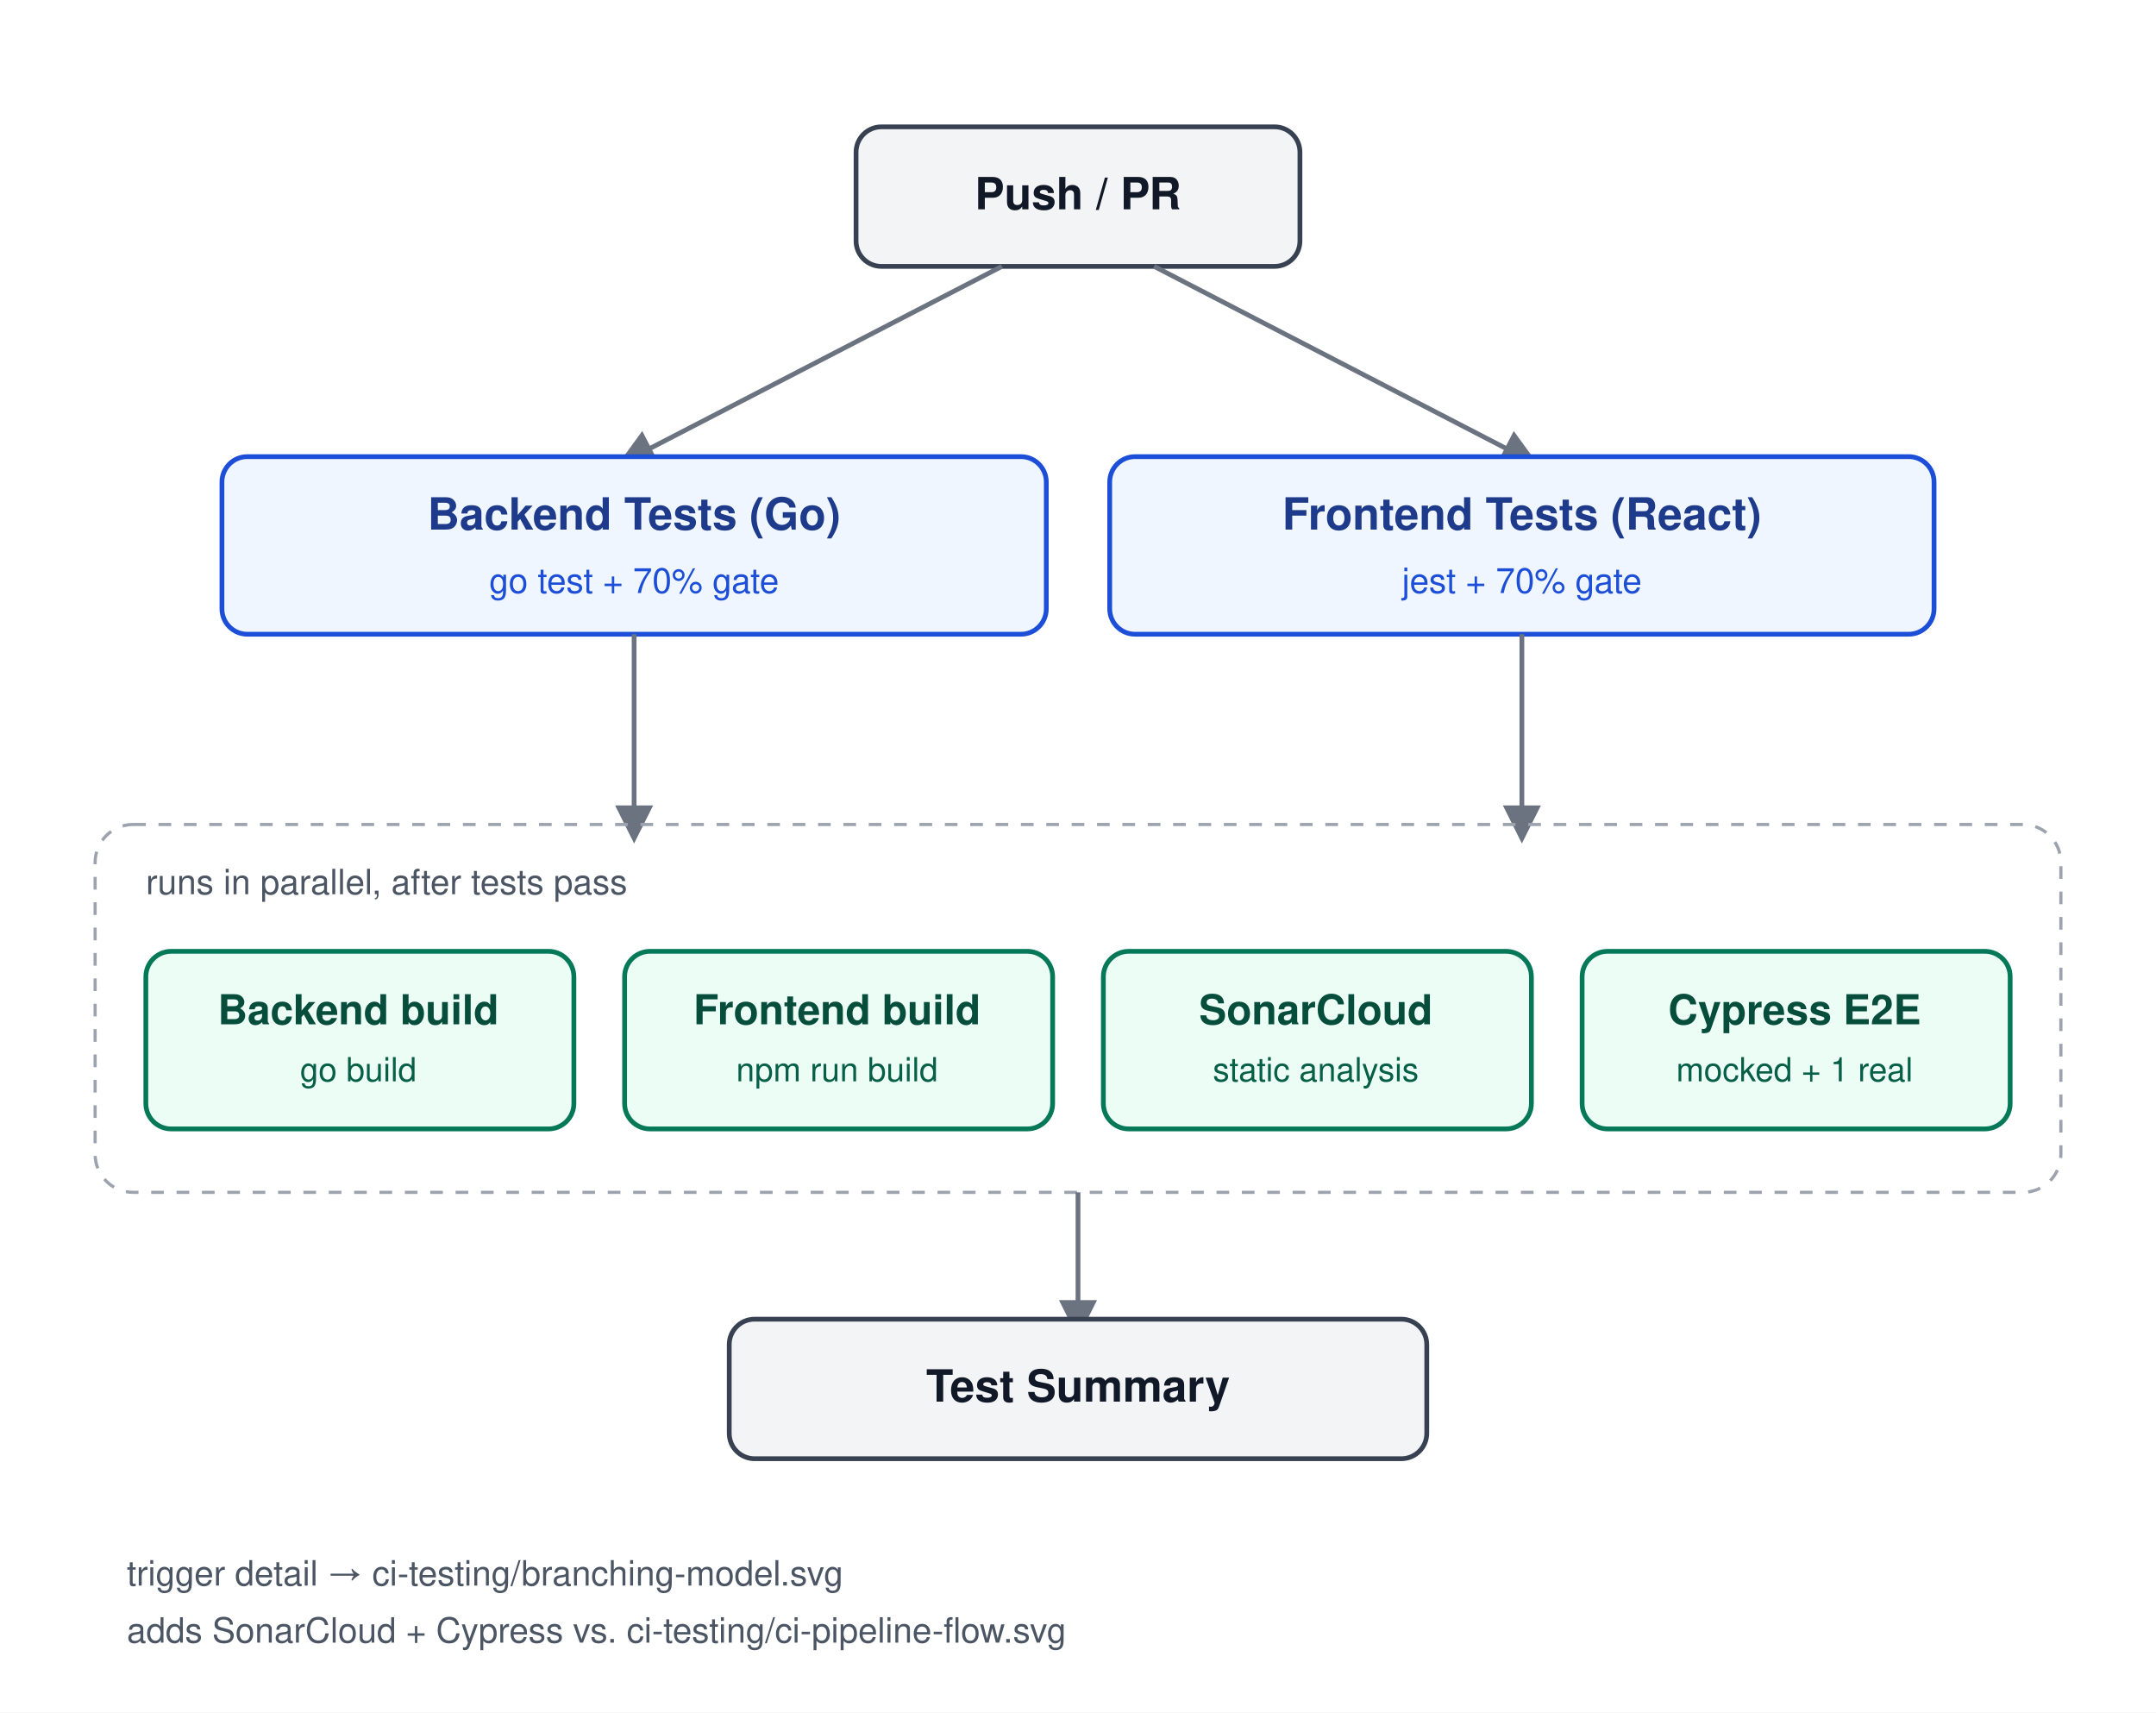
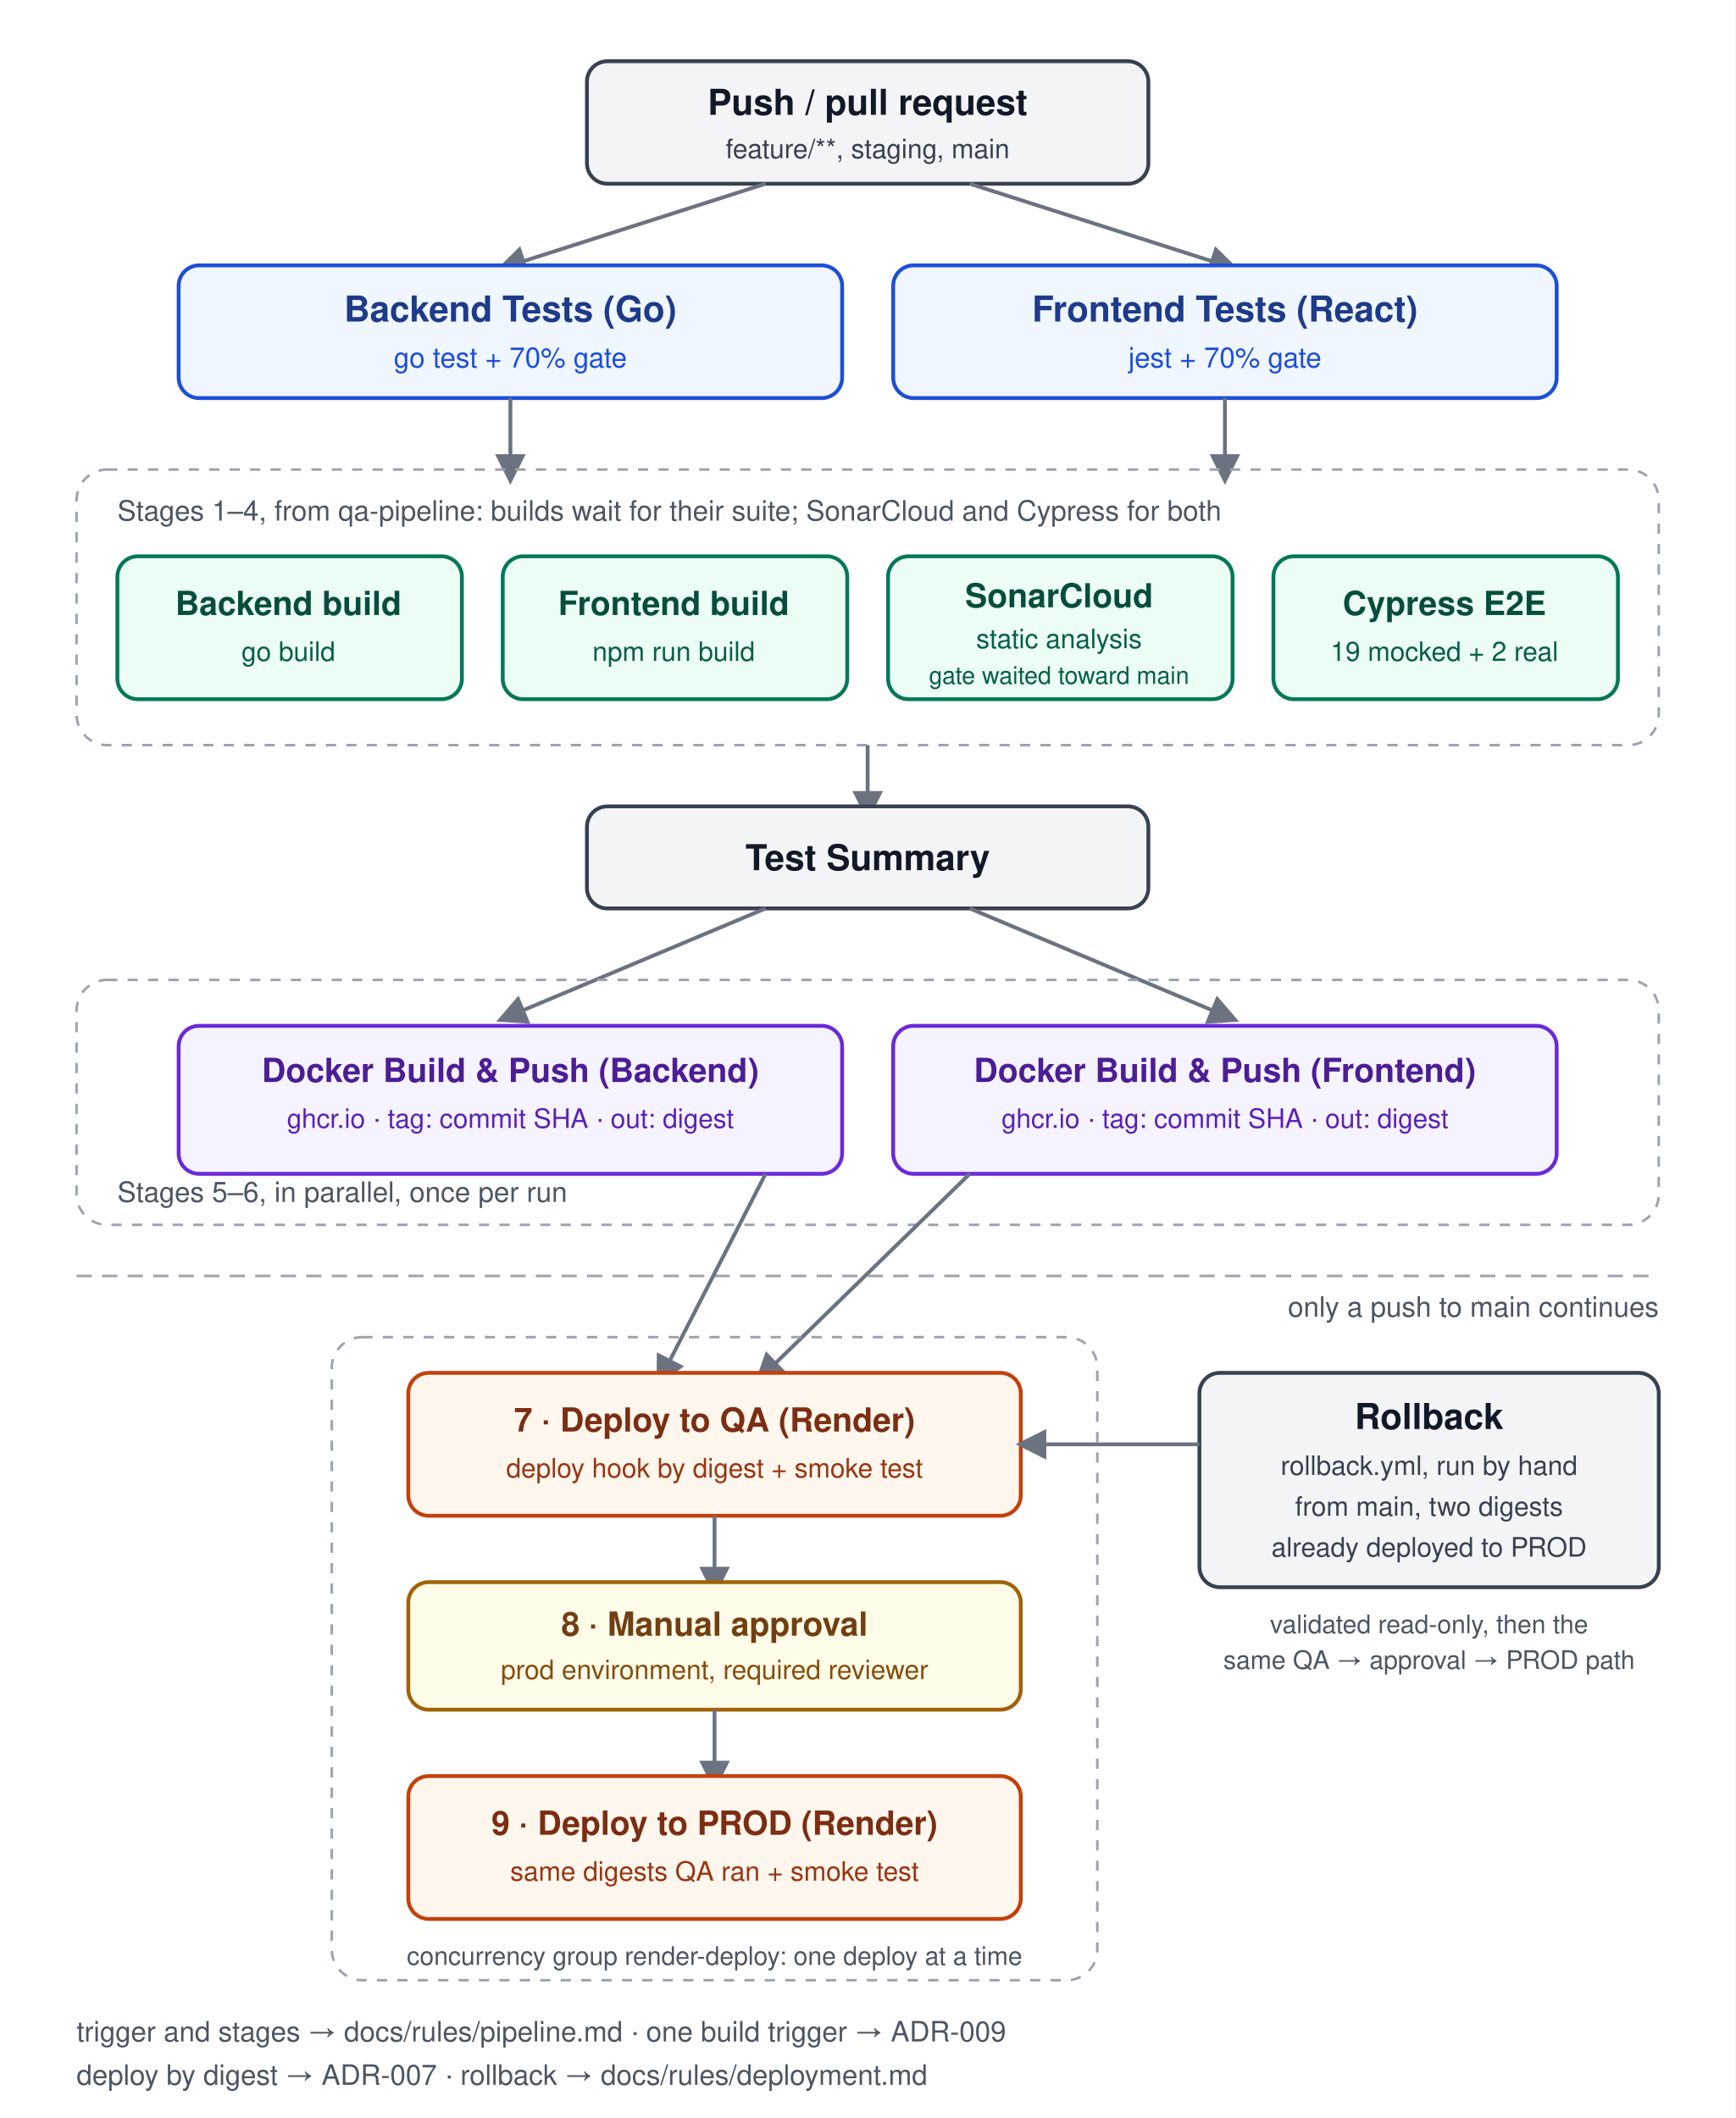
- <svg xmlns="http://www.w3.org/2000/svg" viewBox="0 0 680 540" font-family="Helvetica, Arial, sans-serif">
-   <rect width="680" height="540" fill="#ffffff" />
-   <rect x="270" y="40" width="140" height="44" rx="8" fill="#f3f4f6" stroke="#374151" stroke-width="1.5" />
-   <text x="340" y="66" text-anchor="middle" font-size="14" font-weight="600" fill="#111827">Push / PR</text>
-   <line x1="316" y1="84" x2="200" y2="144" stroke="#6b7280" stroke-width="1.5" marker-end="url(#arrow)" />
-   <line x1="364" y1="84" x2="480" y2="144" stroke="#6b7280" stroke-width="1.5" marker-end="url(#arrow)" />
-   <rect x="70" y="144" width="260" height="56" rx="8" fill="#eff6ff" stroke="#1d4ed8" stroke-width="1.5" />
-   <text x="200" y="167" text-anchor="middle" font-size="14" font-weight="600" fill="#1e3a8a">Backend Tests (Go)</text>
-   <text x="200" y="187" text-anchor="middle" font-size="11" fill="#1d4ed8">go test + 70% gate</text>
-   <rect x="350" y="144" width="260" height="56" rx="8" fill="#eff6ff" stroke="#1d4ed8" stroke-width="1.5" />
-   <text x="480" y="167" text-anchor="middle" font-size="14" font-weight="600" fill="#1e3a8a">Frontend Tests (React)</text>
-   <text x="480" y="187" text-anchor="middle" font-size="11" fill="#1d4ed8">jest + 70% gate</text>
-   <line x1="200" y1="200" x2="200" y2="260" stroke="#6b7280" stroke-width="1.5" marker-end="url(#arrow)" />
-   <line x1="480" y1="200" x2="480" y2="260" stroke="#6b7280" stroke-width="1.5" marker-end="url(#arrow)" />
-   <rect x="30" y="260" width="620" height="116" rx="12" fill="none" stroke="#9ca3af" stroke-width="1" stroke-dasharray="4 4" />
-   <text x="46" y="282" font-size="11" fill="#4b5563">runs in parallel, after tests pass</text>
-   <rect x="46" y="300" width="135" height="56" rx="8" fill="#ecfdf5" stroke="#047857" stroke-width="1.5" />
-   <text x="113" y="323" text-anchor="middle" font-size="13" font-weight="600" fill="#064e3b">Backend build</text>
-   <text x="113" y="341" text-anchor="middle" font-size="10.5" fill="#065f46">go build</text>
-   <rect x="197" y="300" width="135" height="56" rx="8" fill="#ecfdf5" stroke="#047857" stroke-width="1.5" />
-   <text x="264" y="323" text-anchor="middle" font-size="13" font-weight="600" fill="#064e3b">Frontend build</text>
-   <text x="264" y="341" text-anchor="middle" font-size="10.5" fill="#065f46">npm run build</text>
-   <rect x="348" y="300" width="135" height="56" rx="8" fill="#ecfdf5" stroke="#047857" stroke-width="1.5" />
-   <text x="415" y="323" text-anchor="middle" font-size="13" font-weight="600" fill="#064e3b">SonarCloud</text>
-   <text x="415" y="341" text-anchor="middle" font-size="10.5" fill="#065f46">static analysis</text>
-   <rect x="499" y="300" width="135" height="56" rx="8" fill="#ecfdf5" stroke="#047857" stroke-width="1.5" />
-   <text x="566" y="323" text-anchor="middle" font-size="13" font-weight="600" fill="#064e3b">Cypress E2E</text>
-   <text x="566" y="341" text-anchor="middle" font-size="10.5" fill="#065f46">mocked + 1 real</text>
-   <line x1="340" y1="376" x2="340" y2="416" stroke="#6b7280" stroke-width="1.5" marker-end="url(#arrow)" />
-   <rect x="230" y="416" width="220" height="44" rx="8" fill="#f3f4f6" stroke="#374151" stroke-width="1.5" />
-   <text x="340" y="442" text-anchor="middle" font-size="14" font-weight="600" fill="#111827">Test Summary</text>
-   <text x="40" y="500" font-size="11" fill="#4b5563">trigger detail → ci-testing/branching-model.svg</text>
-   <text x="40" y="518" font-size="11" fill="#4b5563">adds SonarCloud + Cypress vs. ci-testing/ci-pipeline-flow.svg</text>
+ <svg xmlns="http://www.w3.org/2000/svg" viewBox="0 0 680 830" font-family="Helvetica, Arial, sans-serif">
+   <rect width="680" height="830" fill="#ffffff" />
+   <rect x="230" y="24" width="220" height="48" rx="8" fill="#f3f4f6" stroke="#374151" stroke-width="1.5" />
+   <text x="340" y="45" text-anchor="middle" font-size="14" font-weight="600" fill="#111827">Push / pull request</text>
+   <text x="340" y="62" text-anchor="middle" font-size="10.5" fill="#374151">feature/**, staging, main</text>
+   <line x1="300" y1="72" x2="200" y2="104" stroke="#6b7280" stroke-width="1.5" marker-end="url(#arrow)" />
+   <line x1="380" y1="72" x2="480" y2="104" stroke="#6b7280" stroke-width="1.5" marker-end="url(#arrow)" />
+   <rect x="70" y="104" width="260" height="52" rx="8" fill="#eff6ff" stroke="#1d4ed8" stroke-width="1.5" />
+   <text x="200" y="126" text-anchor="middle" font-size="14" font-weight="600" fill="#1e3a8a">Backend Tests (Go)</text>
+   <text x="200" y="144" text-anchor="middle" font-size="11" fill="#1d4ed8">go test + 70% gate</text>
+   <rect x="350" y="104" width="260" height="52" rx="8" fill="#eff6ff" stroke="#1d4ed8" stroke-width="1.5" />
+   <text x="480" y="126" text-anchor="middle" font-size="14" font-weight="600" fill="#1e3a8a">Frontend Tests (React)</text>
+   <text x="480" y="144" text-anchor="middle" font-size="11" fill="#1d4ed8">jest + 70% gate</text>
+   <line x1="200" y1="156" x2="200" y2="184" stroke="#6b7280" stroke-width="1.5" marker-end="url(#arrow)" />
+   <line x1="480" y1="156" x2="480" y2="184" stroke="#6b7280" stroke-width="1.5" marker-end="url(#arrow)" />
+   <rect x="30" y="184" width="620" height="108" rx="12" fill="none" stroke="#9ca3af" stroke-width="1" stroke-dasharray="4 4" />
+   <text x="46" y="204" font-size="11" fill="#4b5563">Stages 1–4, from qa-pipeline: builds wait for their suite; SonarCloud and Cypress for both</text>
+   <rect x="46" y="218" width="135" height="56" rx="8" fill="#ecfdf5" stroke="#047857" stroke-width="1.5" />
+   <text x="113" y="241" text-anchor="middle" font-size="13" font-weight="600" fill="#064e3b">Backend build</text>
+   <text x="113" y="259" text-anchor="middle" font-size="10.5" fill="#065f46">go build</text>
+   <rect x="197" y="218" width="135" height="56" rx="8" fill="#ecfdf5" stroke="#047857" stroke-width="1.5" />
+   <text x="264" y="241" text-anchor="middle" font-size="13" font-weight="600" fill="#064e3b">Frontend build</text>
+   <text x="264" y="259" text-anchor="middle" font-size="10.5" fill="#065f46">npm run build</text>
+   <rect x="348" y="218" width="135" height="56" rx="8" fill="#ecfdf5" stroke="#047857" stroke-width="1.5" />
+   <text x="415" y="238" text-anchor="middle" font-size="13" font-weight="600" fill="#064e3b">SonarCloud</text>
+   <text x="415" y="254" text-anchor="middle" font-size="10.5" fill="#065f46">static analysis</text>
+   <text x="415" y="268" text-anchor="middle" font-size="9.5" fill="#065f46">gate waited toward main</text>
+   <rect x="499" y="218" width="135" height="56" rx="8" fill="#ecfdf5" stroke="#047857" stroke-width="1.5" />
+   <text x="566" y="241" text-anchor="middle" font-size="13" font-weight="600" fill="#064e3b">Cypress E2E</text>
+   <text x="566" y="259" text-anchor="middle" font-size="10.5" fill="#065f46">19 mocked + 2 real</text>
+   <line x1="340" y1="292" x2="340" y2="316" stroke="#6b7280" stroke-width="1.5" marker-end="url(#arrow)" />
+   <rect x="230" y="316" width="220" height="40" rx="8" fill="#f3f4f6" stroke="#374151" stroke-width="1.5" />
+   <text x="340" y="341" text-anchor="middle" font-size="14" font-weight="600" fill="#111827">Test Summary</text>
+   <line x1="300" y1="356" x2="200" y2="398" stroke="#6b7280" stroke-width="1.5" marker-end="url(#arrow)" />
+   <line x1="380" y1="356" x2="480" y2="398" stroke="#6b7280" stroke-width="1.5" marker-end="url(#arrow)" />
+   <rect x="30" y="384" width="620" height="96" rx="12" fill="none" stroke="#9ca3af" stroke-width="1" stroke-dasharray="4 4" />
+   <text x="46" y="471" font-size="11" fill="#4b5563">Stages 5–6, in parallel, once per run</text>
+   <rect x="70" y="402" width="260" height="58" rx="8" fill="#f5f3ff" stroke="#6d28d9" stroke-width="1.5" />
+   <text x="200" y="424" text-anchor="middle" font-size="13" font-weight="600" fill="#4c1d95">Docker Build &amp; Push (Backend)</text>
+   <text x="200" y="442" text-anchor="middle" font-size="10.5" fill="#5b21b6">ghcr.io · tag: commit SHA · out: digest</text>
+   <rect x="350" y="402" width="260" height="58" rx="8" fill="#f5f3ff" stroke="#6d28d9" stroke-width="1.5" />
+   <text x="480" y="424" text-anchor="middle" font-size="13" font-weight="600" fill="#4c1d95">Docker Build &amp; Push (Frontend)</text>
+   <text x="480" y="442" text-anchor="middle" font-size="10.5" fill="#5b21b6">ghcr.io · tag: commit SHA · out: digest</text>
+   <line x1="30" y1="500" x2="650" y2="500" stroke="#9ca3af" stroke-width="1" stroke-dasharray="6 4" />
+   <text x="650" y="516" text-anchor="end" font-size="11" fill="#4b5563">only a push to main continues</text>
+   <line x1="300" y1="460" x2="260" y2="538" stroke="#6b7280" stroke-width="1.5" marker-end="url(#arrow)" />
+   <line x1="380" y1="460" x2="300" y2="538" stroke="#6b7280" stroke-width="1.5" marker-end="url(#arrow)" />
+   <rect x="130" y="524" width="300" height="252" rx="12" fill="none" stroke="#9ca3af" stroke-width="1" stroke-dasharray="4 4" />
+   <rect x="160" y="538" width="240" height="56" rx="8" fill="#fff7ed" stroke="#c2410c" stroke-width="1.5" />
+   <text x="280" y="561" text-anchor="middle" font-size="13" font-weight="600" fill="#7c2d12">7 · Deploy to QA (Render)</text>
+   <text x="280" y="579" text-anchor="middle" font-size="10.5" fill="#9a3412">deploy hook by digest + smoke test</text>
+   <line x1="280" y1="594" x2="280" y2="620" stroke="#6b7280" stroke-width="1.5" marker-end="url(#arrow)" />
+   <rect x="160" y="620" width="240" height="50" rx="8" fill="#fefce8" stroke="#a16207" stroke-width="1.5" />
+   <text x="280" y="641" text-anchor="middle" font-size="13" font-weight="600" fill="#713f12">8 · Manual approval</text>
+   <text x="280" y="658" text-anchor="middle" font-size="10.5" fill="#854d0e">prod environment, required reviewer</text>
+   <line x1="280" y1="670" x2="280" y2="696" stroke="#6b7280" stroke-width="1.5" marker-end="url(#arrow)" />
+   <rect x="160" y="696" width="240" height="56" rx="8" fill="#fff7ed" stroke="#c2410c" stroke-width="1.5" />
+   <text x="280" y="719" text-anchor="middle" font-size="13" font-weight="600" fill="#7c2d12">9 · Deploy to PROD (Render)</text>
+   <text x="280" y="737" text-anchor="middle" font-size="10.5" fill="#9a3412">same digests QA ran + smoke test</text>
+   <text x="280" y="770" text-anchor="middle" font-size="10" fill="#4b5563">concurrency group render-deploy: one deploy at a time</text>
+   <rect x="470" y="538" width="180" height="84" rx="8" fill="#f3f4f6" stroke="#374151" stroke-width="1.5" />
+   <text x="560" y="560" text-anchor="middle" font-size="14" font-weight="600" fill="#111827">Rollback</text>
+   <text x="560" y="578" text-anchor="middle" font-size="10.5" fill="#374151">rollback.yml, run by hand</text>
+   <text x="560" y="594" text-anchor="middle" font-size="10.5" fill="#374151">from main, two digests</text>
+   <text x="560" y="610" text-anchor="middle" font-size="10.5" fill="#374151">already deployed to PROD</text>
+   <line x1="470" y1="566" x2="404" y2="566" stroke="#6b7280" stroke-width="1.5" marker-end="url(#arrow)" />
+   <text x="560" y="640" text-anchor="middle" font-size="10" fill="#4b5563">validated read-only, then the</text>
+   <text x="560" y="654" text-anchor="middle" font-size="10" fill="#4b5563">same QA → approval → PROD path</text>
+   <text x="30" y="800" font-size="11" fill="#4b5563">trigger and stages → docs/rules/pipeline.md · one build trigger → ADR-009</text>
+   <text x="30" y="817" font-size="11" fill="#4b5563">deploy by digest → ADR-007 · rollback → docs/rules/deployment.md</text>
  <defs>
    <marker id="arrow" markerWidth="8" markerHeight="8" refX="4" refY="4" orient="auto">
      <path d="M0,0 L8,4 L0,8 Z" fill="#6b7280" />
    </marker>
  </defs>
</svg>
